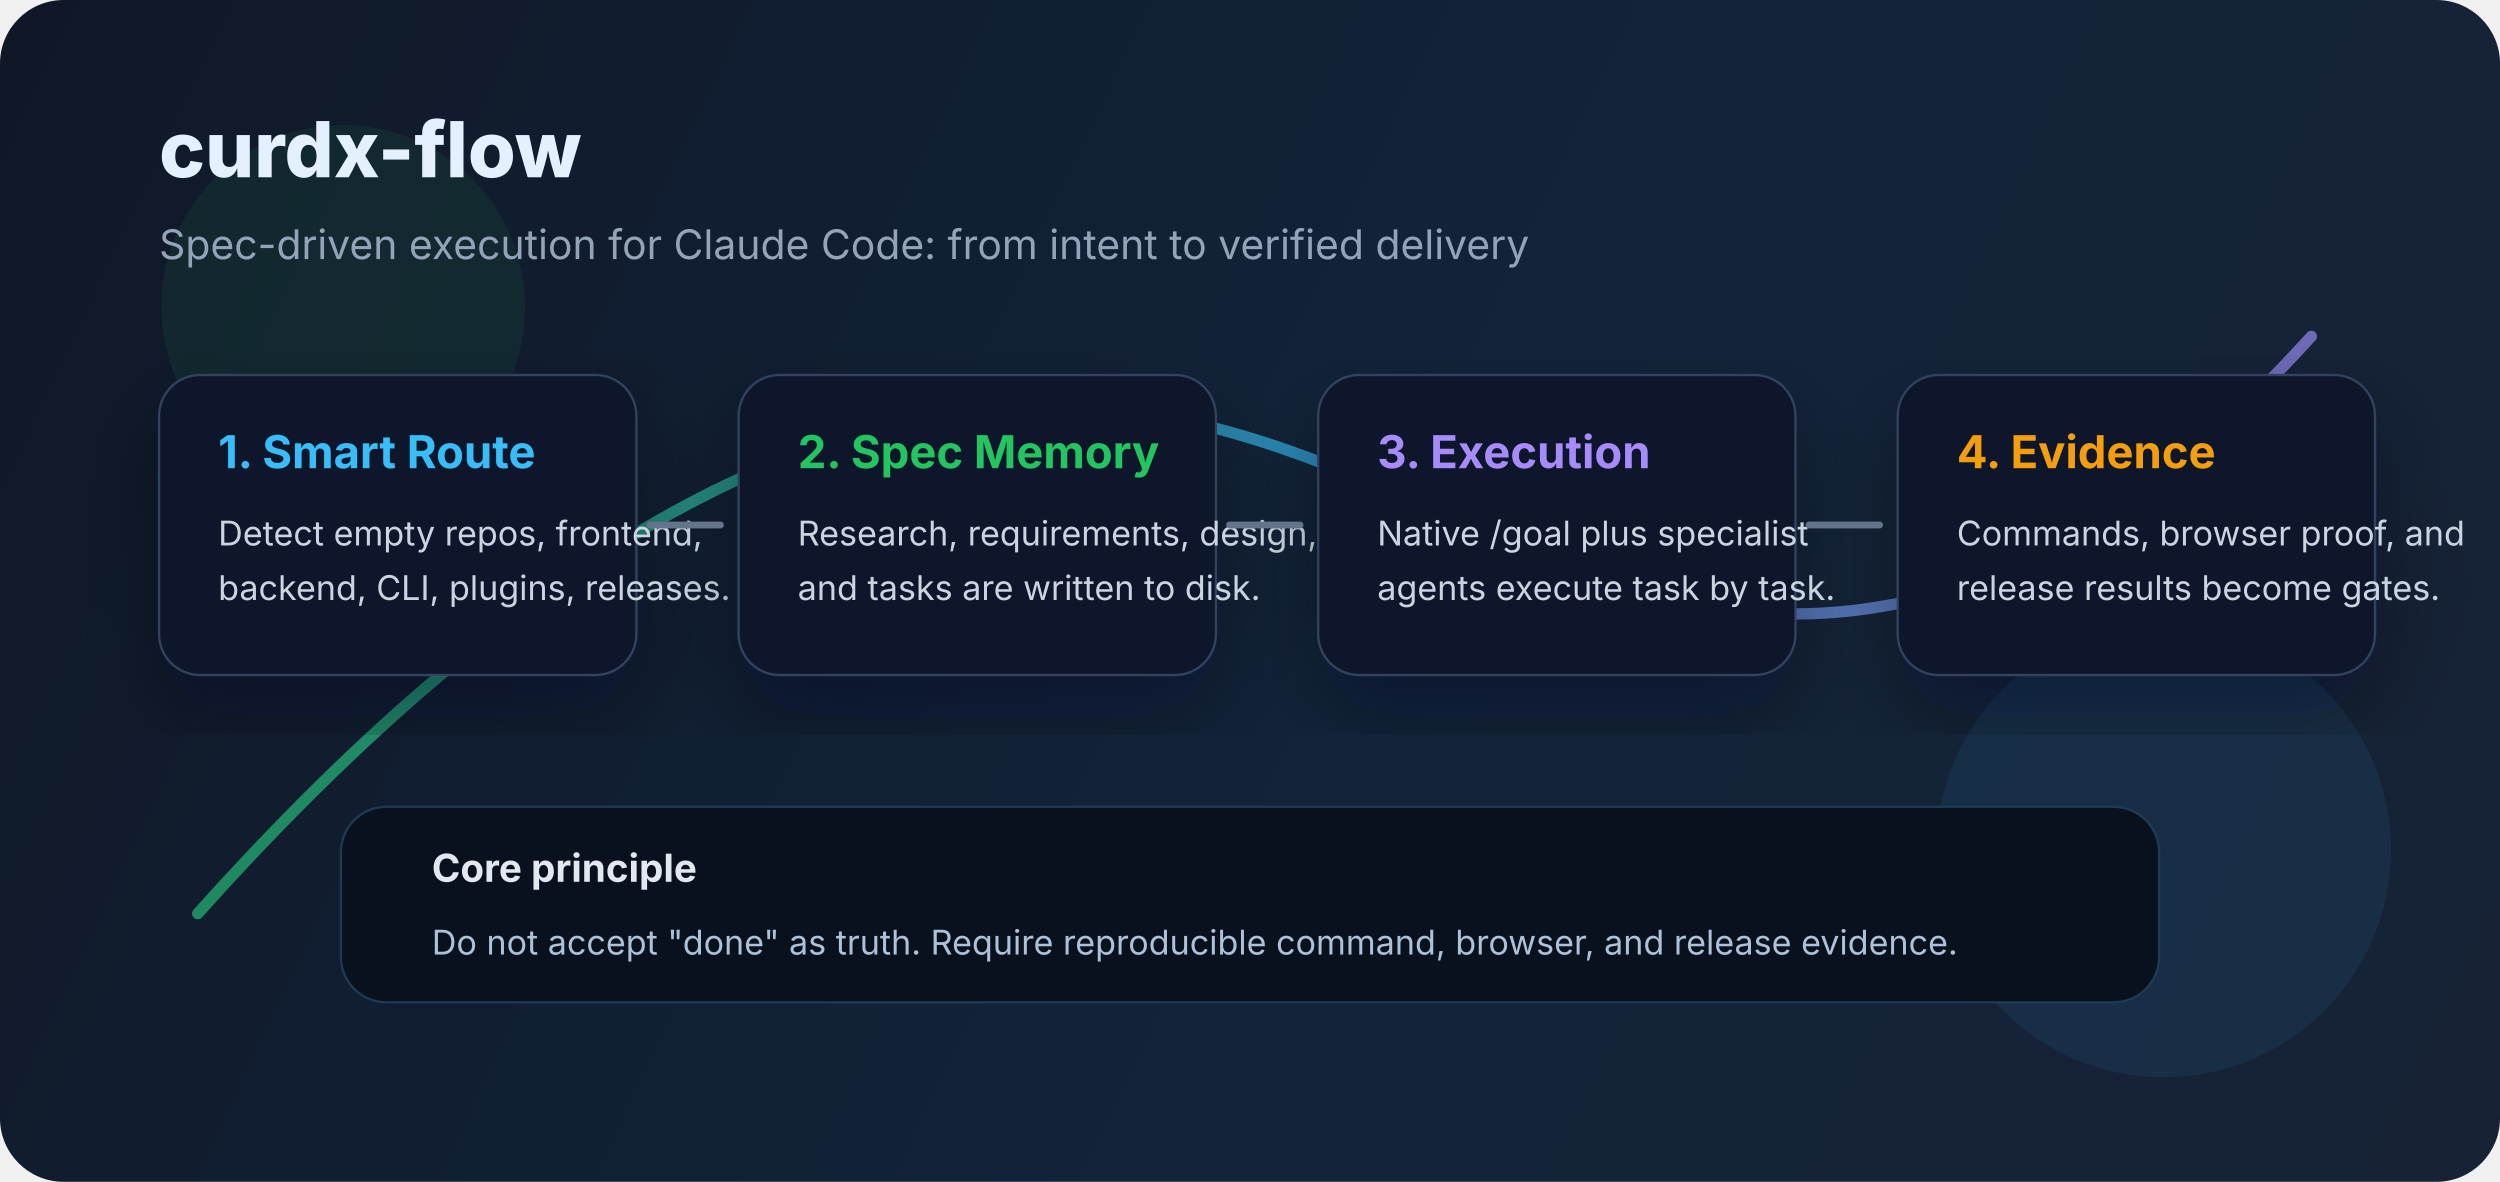
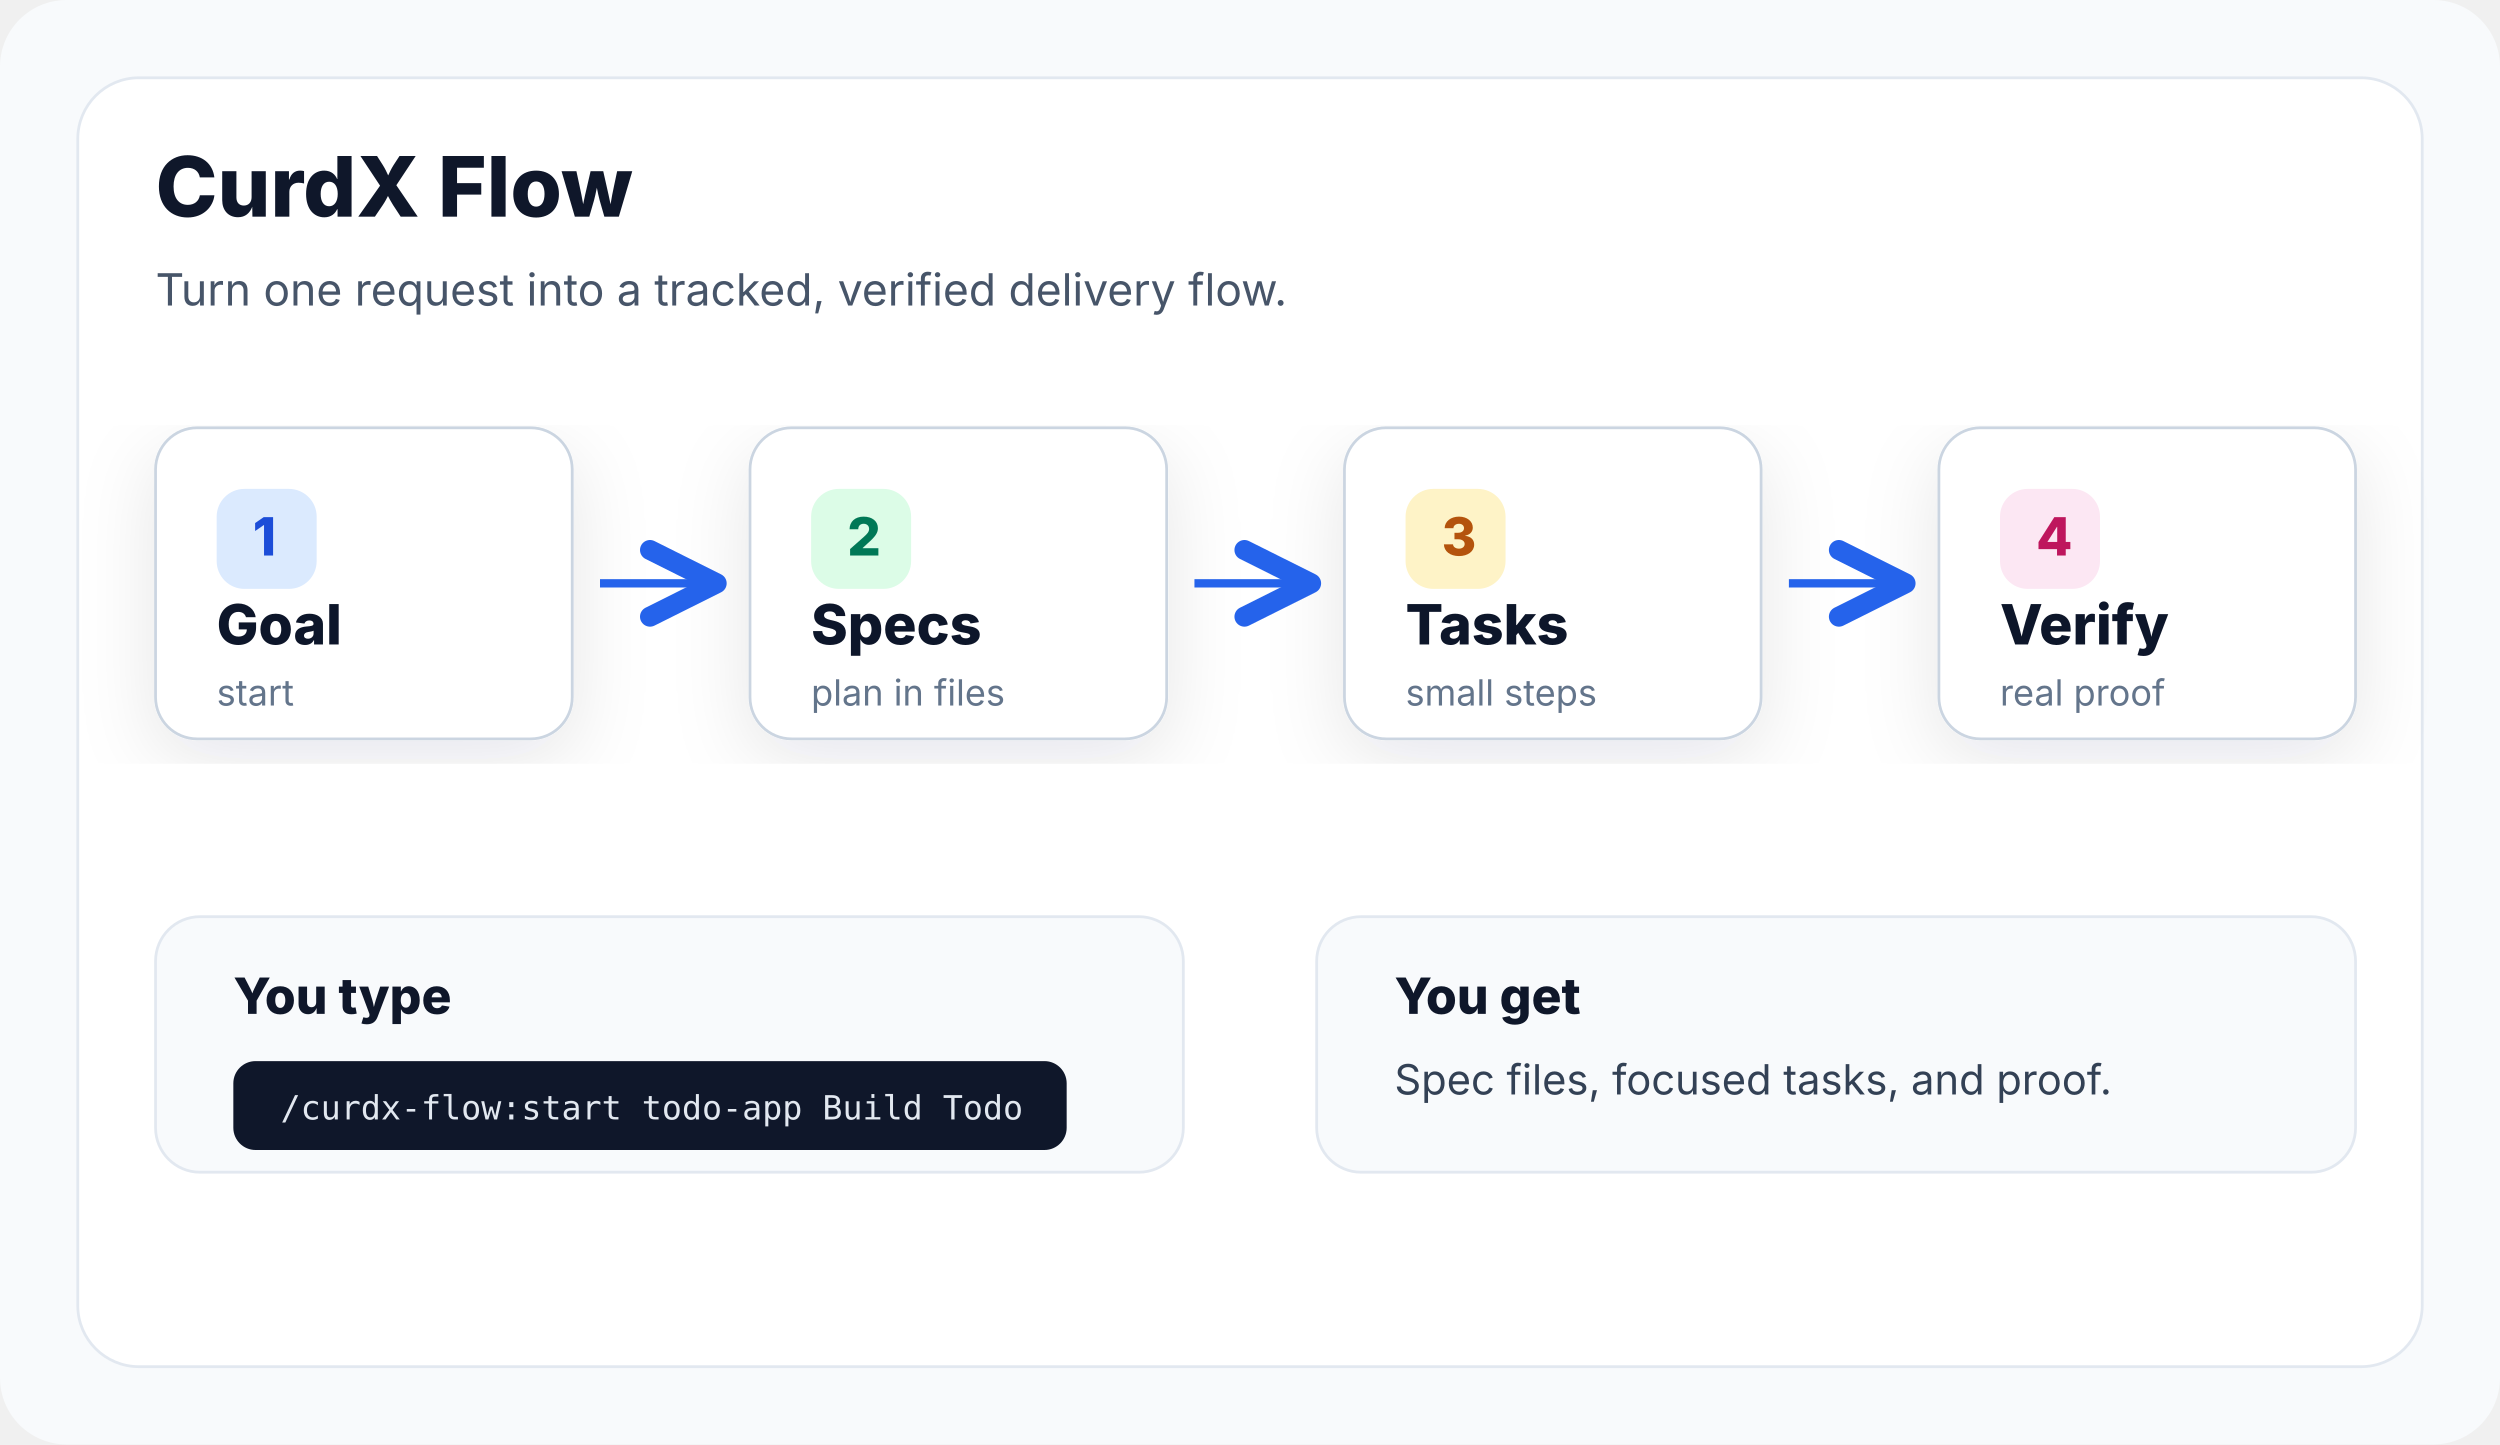
- <svg xmlns="http://www.w3.org/2000/svg" width="1100" height="520" viewBox="0 0 1100 520" fill="none" role="img" aria-labelledby="title desc">
+ <svg xmlns="http://www.w3.org/2000/svg" width="900" height="520" viewBox="0 0 900 520" fill="none" role="img" aria-labelledby="title desc">
  <defs>
-     <linearGradient id="bg" x1="0" y1="0" x2="1100" y2="520" gradientUnits="userSpaceOnUse">
-       <stop stop-color="#101827" />
-       <stop offset="0.55" stop-color="#12233A" />
-       <stop offset="1" stop-color="#172235" />
-     </linearGradient>
-     <linearGradient id="accent" x1="130" y1="96" x2="940" y2="430" gradientUnits="userSpaceOnUse">
-       <stop stop-color="#22C55E" />
-       <stop offset="0.52" stop-color="#38BDF8" />
-       <stop offset="1" stop-color="#A78BFA" />
-     </linearGradient>
-     <filter id="shadow" x="-20%" y="-20%" width="140%" height="140%" color-interpolation-filters="sRGB">
-       <feDropShadow dx="0" dy="18" stdDeviation="18" flood-color="#020617" flood-opacity="0.35" />
+     <filter id="shadow" x="-8%" y="-8%" width="116%" height="116%" color-interpolation-filters="sRGB">
+       <feDropShadow dx="0" dy="8" stdDeviation="14" flood-color="#0F172A" flood-opacity="0.10" />
    </filter>
+     <marker id="arrow" markerWidth="12" markerHeight="12" refX="10" refY="6" orient="auto">
+       <path d="M2 2L10 6L2 10" stroke="#2563EB" stroke-width="2.4" stroke-linecap="round" stroke-linejoin="round" />
+     </marker>
  </defs>
-   <rect width="1100" height="520" rx="28" fill="url(#bg)" />
-   <path d="M87 402C231 241 365 167 489 180C612 193 694 281 812 269C901 260 967 203 1017 148" stroke="url(#accent)" stroke-width="5" stroke-linecap="round" opacity="0.65" />
-   <circle cx="151" cy="135" r="80" fill="#22C55E" opacity="0.08" />
-   <circle cx="952" cy="374" r="100" fill="#38BDF8" opacity="0.08" />
-   <text x="70" y="78" fill="#E5F0FF" font-family="Inter, ui-sans-serif, system-ui, -apple-system, BlinkMacSystemFont, Segoe UI, sans-serif" font-size="34" font-weight="800">curdx-flow</text>
-   <text x="70" y="114" fill="#94A3B8" font-family="Inter, ui-sans-serif, system-ui, -apple-system, BlinkMacSystemFont, Segoe UI, sans-serif" font-size="18">Spec-driven execution for Claude Code: from intent to verified delivery</text>
-   <g filter="url(#shadow)">
-     <rect x="70" y="165" width="210" height="132" rx="18" fill="#0F172A" stroke="#31435E" />
-     <text x="96" y="206" fill="#38BDF8" font-family="Inter, ui-sans-serif, system-ui" font-size="20" font-weight="700">1. Smart Route</text>
-     <text x="96" y="240" fill="#CBD5E1" font-family="Inter, ui-sans-serif, system-ui" font-size="15">Detect empty repos, frontend,</text>
-     <text x="96" y="264" fill="#CBD5E1" font-family="Inter, ui-sans-serif, system-ui" font-size="15">backend, CLI, plugins, releases.</text>
+   <rect width="900" height="520" rx="24" fill="#F8FAFC" />
+   <rect x="28" y="28" width="844" height="464" rx="22" fill="#FFFFFF" stroke="#E2E8F0" />
+   <text x="56" y="78" fill="#0F172A" font-family="Inter, ui-sans-serif, system-ui" font-size="30" font-weight="800">CurdX Flow</text>
+   <text x="56" y="110" fill="#475569" font-family="Inter, ui-sans-serif, system-ui" font-size="16">Turn one request into a tracked, verified delivery flow.</text>
+   <g filter="url(#shadow)" font-family="Inter, ui-sans-serif, system-ui">
+     <rect x="56" y="154" width="150" height="112" rx="15" fill="#FFFFFF" stroke="#CBD5E1" />
+     <rect x="78" y="176" width="36" height="36" rx="10" fill="#DBEAFE" />
+     <text x="91" y="200" fill="#1D4ED8" font-size="19" font-weight="800">1</text>
+     <text x="78" y="232" fill="#0F172A" font-size="20" font-weight="800">Goal</text>
+     <text x="78" y="254" fill="#64748B" font-size="13">start</text>
+     <rect x="270" y="154" width="150" height="112" rx="15" fill="#FFFFFF" stroke="#CBD5E1" />
+     <rect x="292" y="176" width="36" height="36" rx="10" fill="#DCFCE7" />
+     <text x="305" y="200" fill="#047857" font-size="19" font-weight="800">2</text>
+     <text x="292" y="232" fill="#0F172A" font-size="20" font-weight="800">Specs</text>
+     <text x="292" y="254" fill="#64748B" font-size="13">plan in files</text>
+     <rect x="484" y="154" width="150" height="112" rx="15" fill="#FFFFFF" stroke="#CBD5E1" />
+     <rect x="506" y="176" width="36" height="36" rx="10" fill="#FEF3C7" />
+     <text x="519" y="200" fill="#B45309" font-size="19" font-weight="800">3</text>
+     <text x="506" y="232" fill="#0F172A" font-size="20" font-weight="800">Tasks</text>
+     <text x="506" y="254" fill="#64748B" font-size="13">small steps</text>
+     <rect x="698" y="154" width="150" height="112" rx="15" fill="#FFFFFF" stroke="#CBD5E1" />
+     <rect x="720" y="176" width="36" height="36" rx="10" fill="#FCE7F3" />
+     <text x="733" y="200" fill="#BE185D" font-size="19" font-weight="800">4</text>
+     <text x="720" y="232" fill="#0F172A" font-size="20" font-weight="800">Verify</text>
+     <text x="720" y="254" fill="#64748B" font-size="13">real proof</text>
  </g>
-   <g filter="url(#shadow)">
-     <rect x="325" y="165" width="210" height="132" rx="18" fill="#0F172A" stroke="#31435E" />
-     <text x="351" y="206" fill="#22C55E" font-family="Inter, ui-sans-serif, system-ui" font-size="20" font-weight="700">2. Spec Memory</text>
-     <text x="351" y="240" fill="#CBD5E1" font-family="Inter, ui-sans-serif, system-ui" font-size="15">Research, requirements, design,</text>
-     <text x="351" y="264" fill="#CBD5E1" font-family="Inter, ui-sans-serif, system-ui" font-size="15">and tasks are written to disk.</text>
-   </g>
-   <g filter="url(#shadow)">
-     <rect x="580" y="165" width="210" height="132" rx="18" fill="#0F172A" stroke="#31435E" />
-     <text x="606" y="206" fill="#A78BFA" font-family="Inter, ui-sans-serif, system-ui" font-size="20" font-weight="700">3. Execution</text>
-     <text x="606" y="240" fill="#CBD5E1" font-family="Inter, ui-sans-serif, system-ui" font-size="15">Native /goal plus specialist</text>
-     <text x="606" y="264" fill="#CBD5E1" font-family="Inter, ui-sans-serif, system-ui" font-size="15">agents execute task by task.</text>
-   </g>
-   <g filter="url(#shadow)">
-     <rect x="835" y="165" width="210" height="132" rx="18" fill="#0F172A" stroke="#31435E" />
-     <text x="861" y="206" fill="#F59E0B" font-family="Inter, ui-sans-serif, system-ui" font-size="20" font-weight="700">4. Evidence</text>
-     <text x="861" y="240" fill="#CBD5E1" font-family="Inter, ui-sans-serif, system-ui" font-size="15">Commands, browser proof, and</text>
-     <text x="861" y="264" fill="#CBD5E1" font-family="Inter, ui-sans-serif, system-ui" font-size="15">release results become gates.</text>
-   </g>
-   <path d="M286 231H317" stroke="#64748B" stroke-width="3" stroke-linecap="round" />
-   <path d="M541 231H572" stroke="#64748B" stroke-width="3" stroke-linecap="round" />
-   <path d="M796 231H827" stroke="#64748B" stroke-width="3" stroke-linecap="round" />
-   <g>
-     <rect x="150" y="355" width="800" height="86" rx="20" fill="#09111F" stroke="#1E3A55" />
-     <text x="190" y="388" fill="#E2E8F0" font-family="Inter, ui-sans-serif, system-ui" font-size="17" font-weight="700">Core principle</text>
-     <text x="190" y="420" fill="#AFC1D8" font-family="Inter, ui-sans-serif, system-ui" font-size="15">Do not accept "done" as truth. Require reproducible command, browser, and release evidence.</text>
-   </g>
+   <path d="M216 210H258" stroke="#2563EB" stroke-width="3" marker-end="url(#arrow)" />
+   <path d="M430 210H472" stroke="#2563EB" stroke-width="3" marker-end="url(#arrow)" />
+   <path d="M644 210H686" stroke="#2563EB" stroke-width="3" marker-end="url(#arrow)" />
+   <rect x="56" y="330" width="370" height="92" rx="16" fill="#F8FAFC" stroke="#E2E8F0" />
+   <text x="84" y="365" fill="#0F172A" font-family="Inter, ui-sans-serif, system-ui" font-size="18" font-weight="800">You type</text>
+   <rect x="84" y="382" width="300" height="32" rx="8" fill="#0F172A" />
+   <text x="101" y="403" fill="#E2E8F0" font-family="SFMono-Regular, ui-monospace, monospace" font-size="12">/curdx-flow:start todo-app Build Todo</text>
+   <rect x="474" y="330" width="374" height="92" rx="16" fill="#F8FAFC" stroke="#E2E8F0" />
+   <text x="502" y="365" fill="#0F172A" font-family="Inter, ui-sans-serif, system-ui" font-size="18" font-weight="800">You get</text>
+   <text x="502" y="394" fill="#334155" font-family="Inter, ui-sans-serif, system-ui" font-size="15">Spec files, focused tasks, and proof.</text>
</svg>
